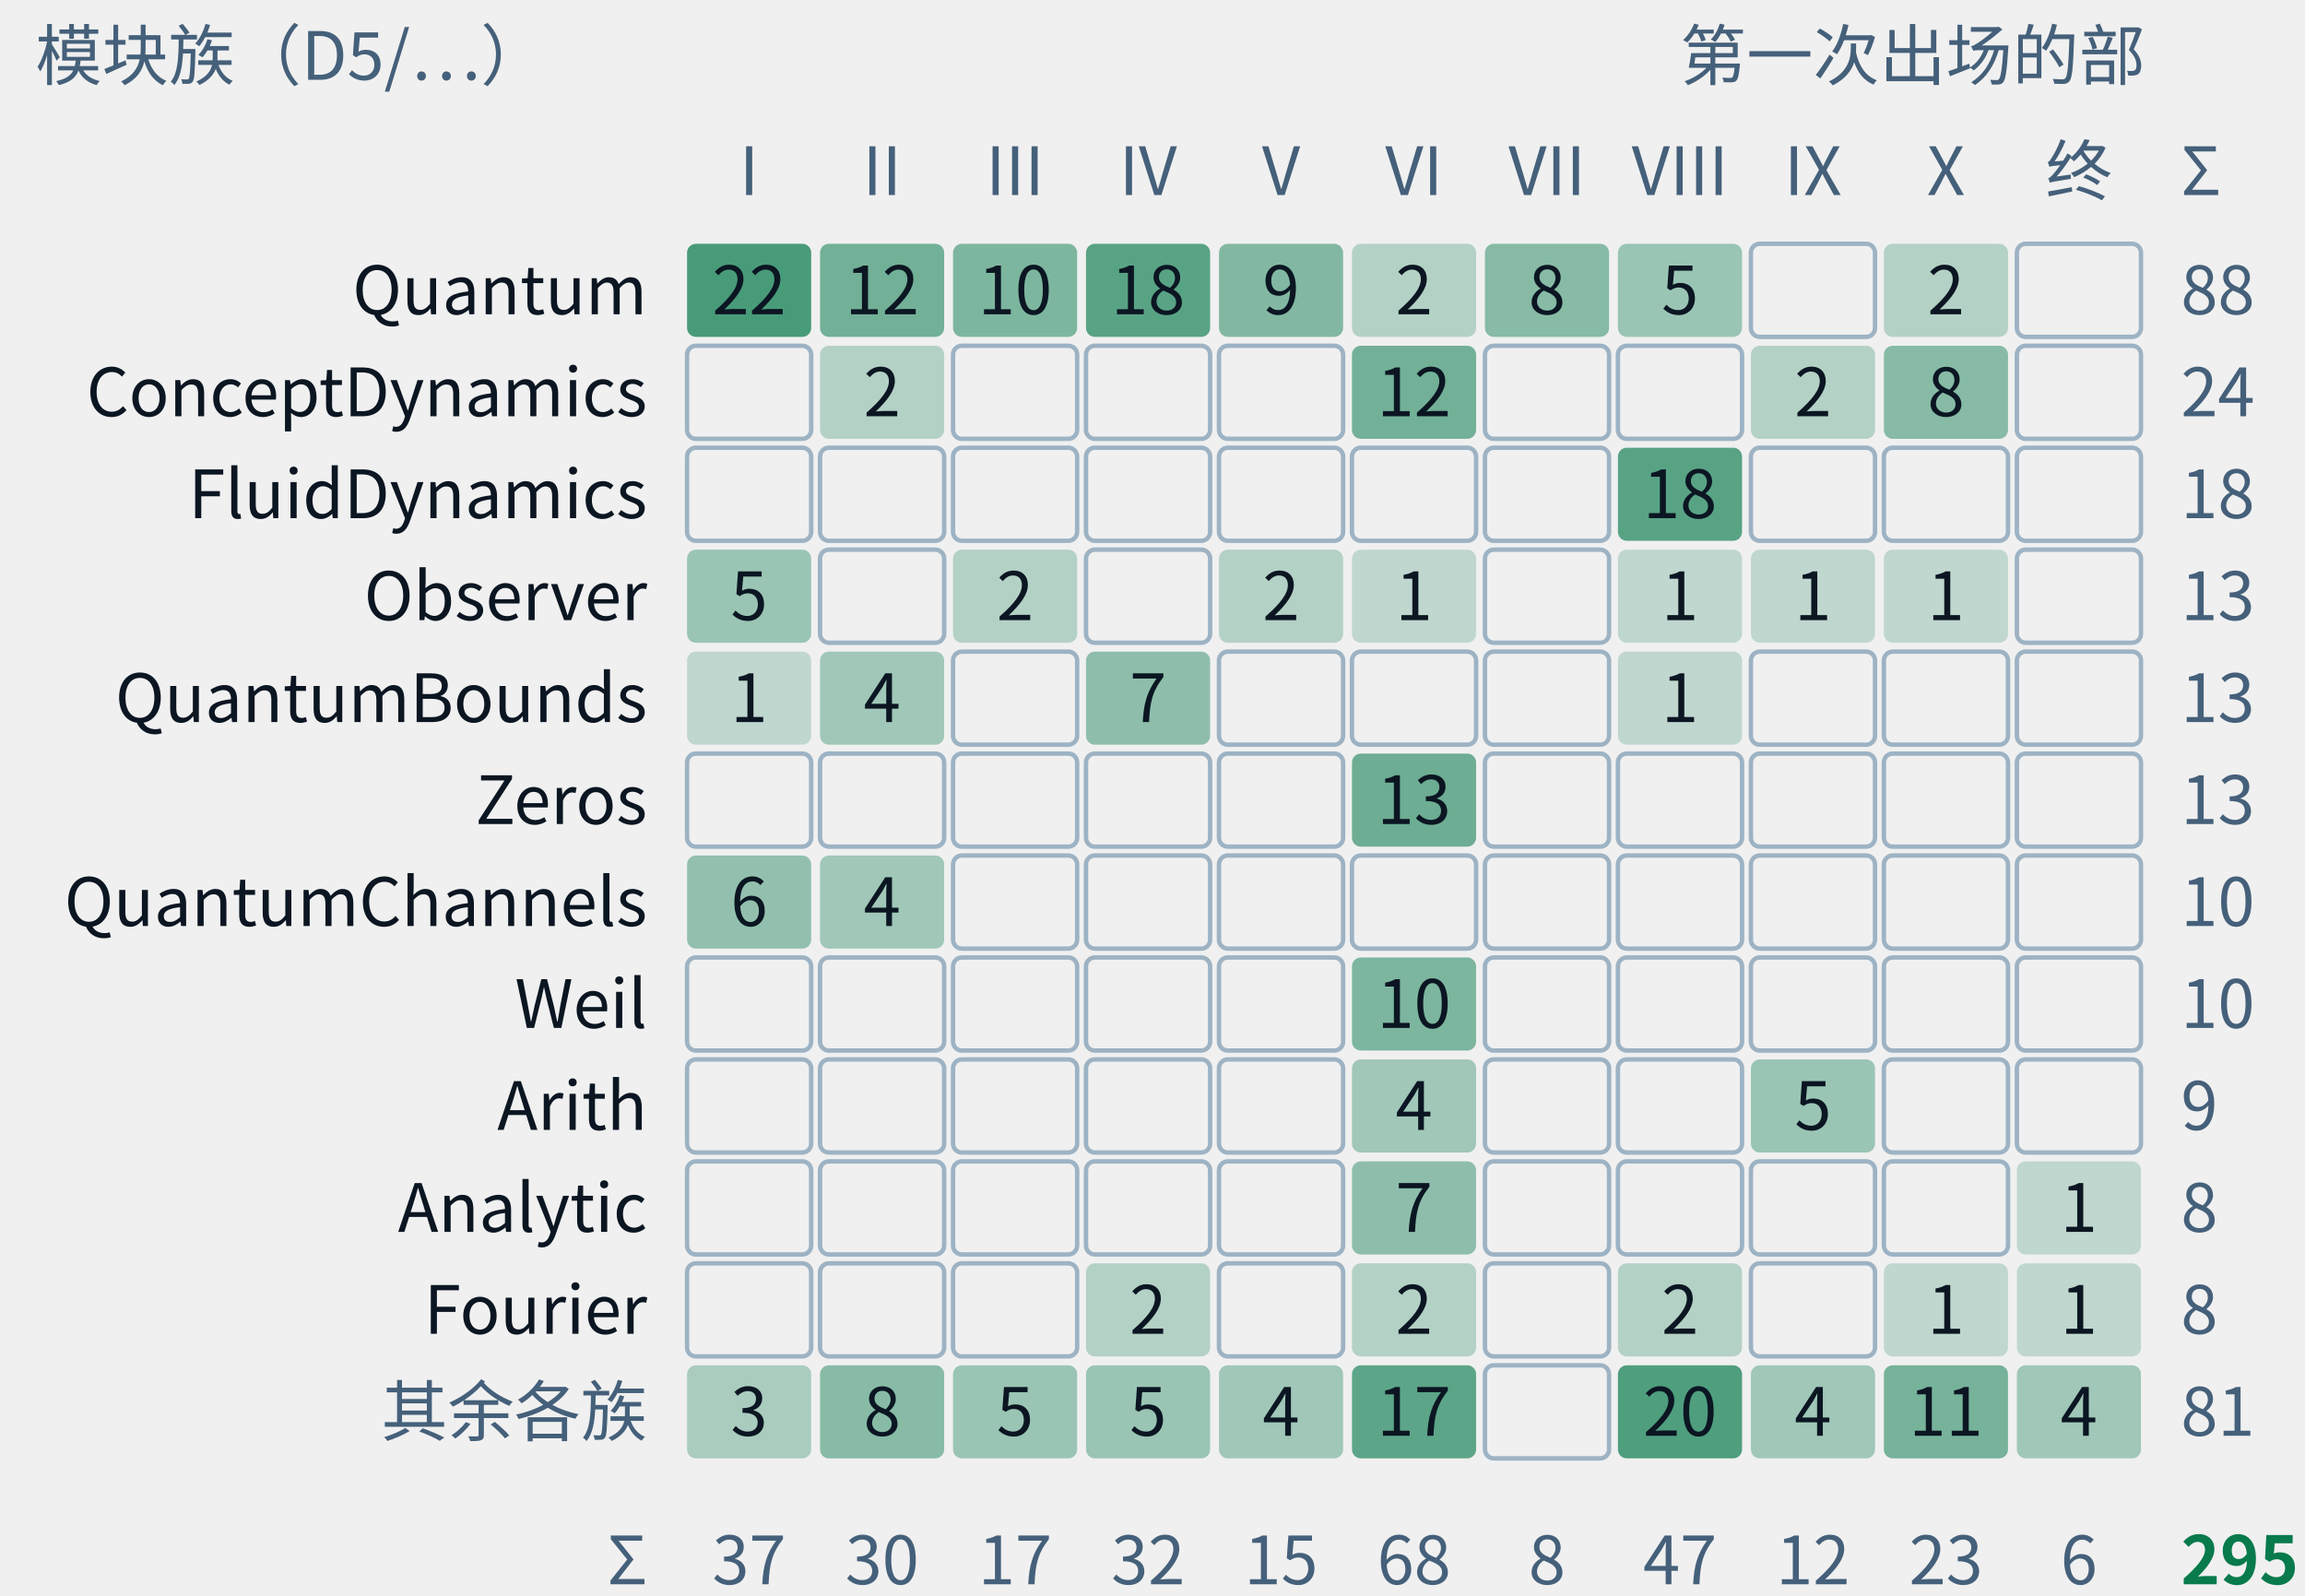
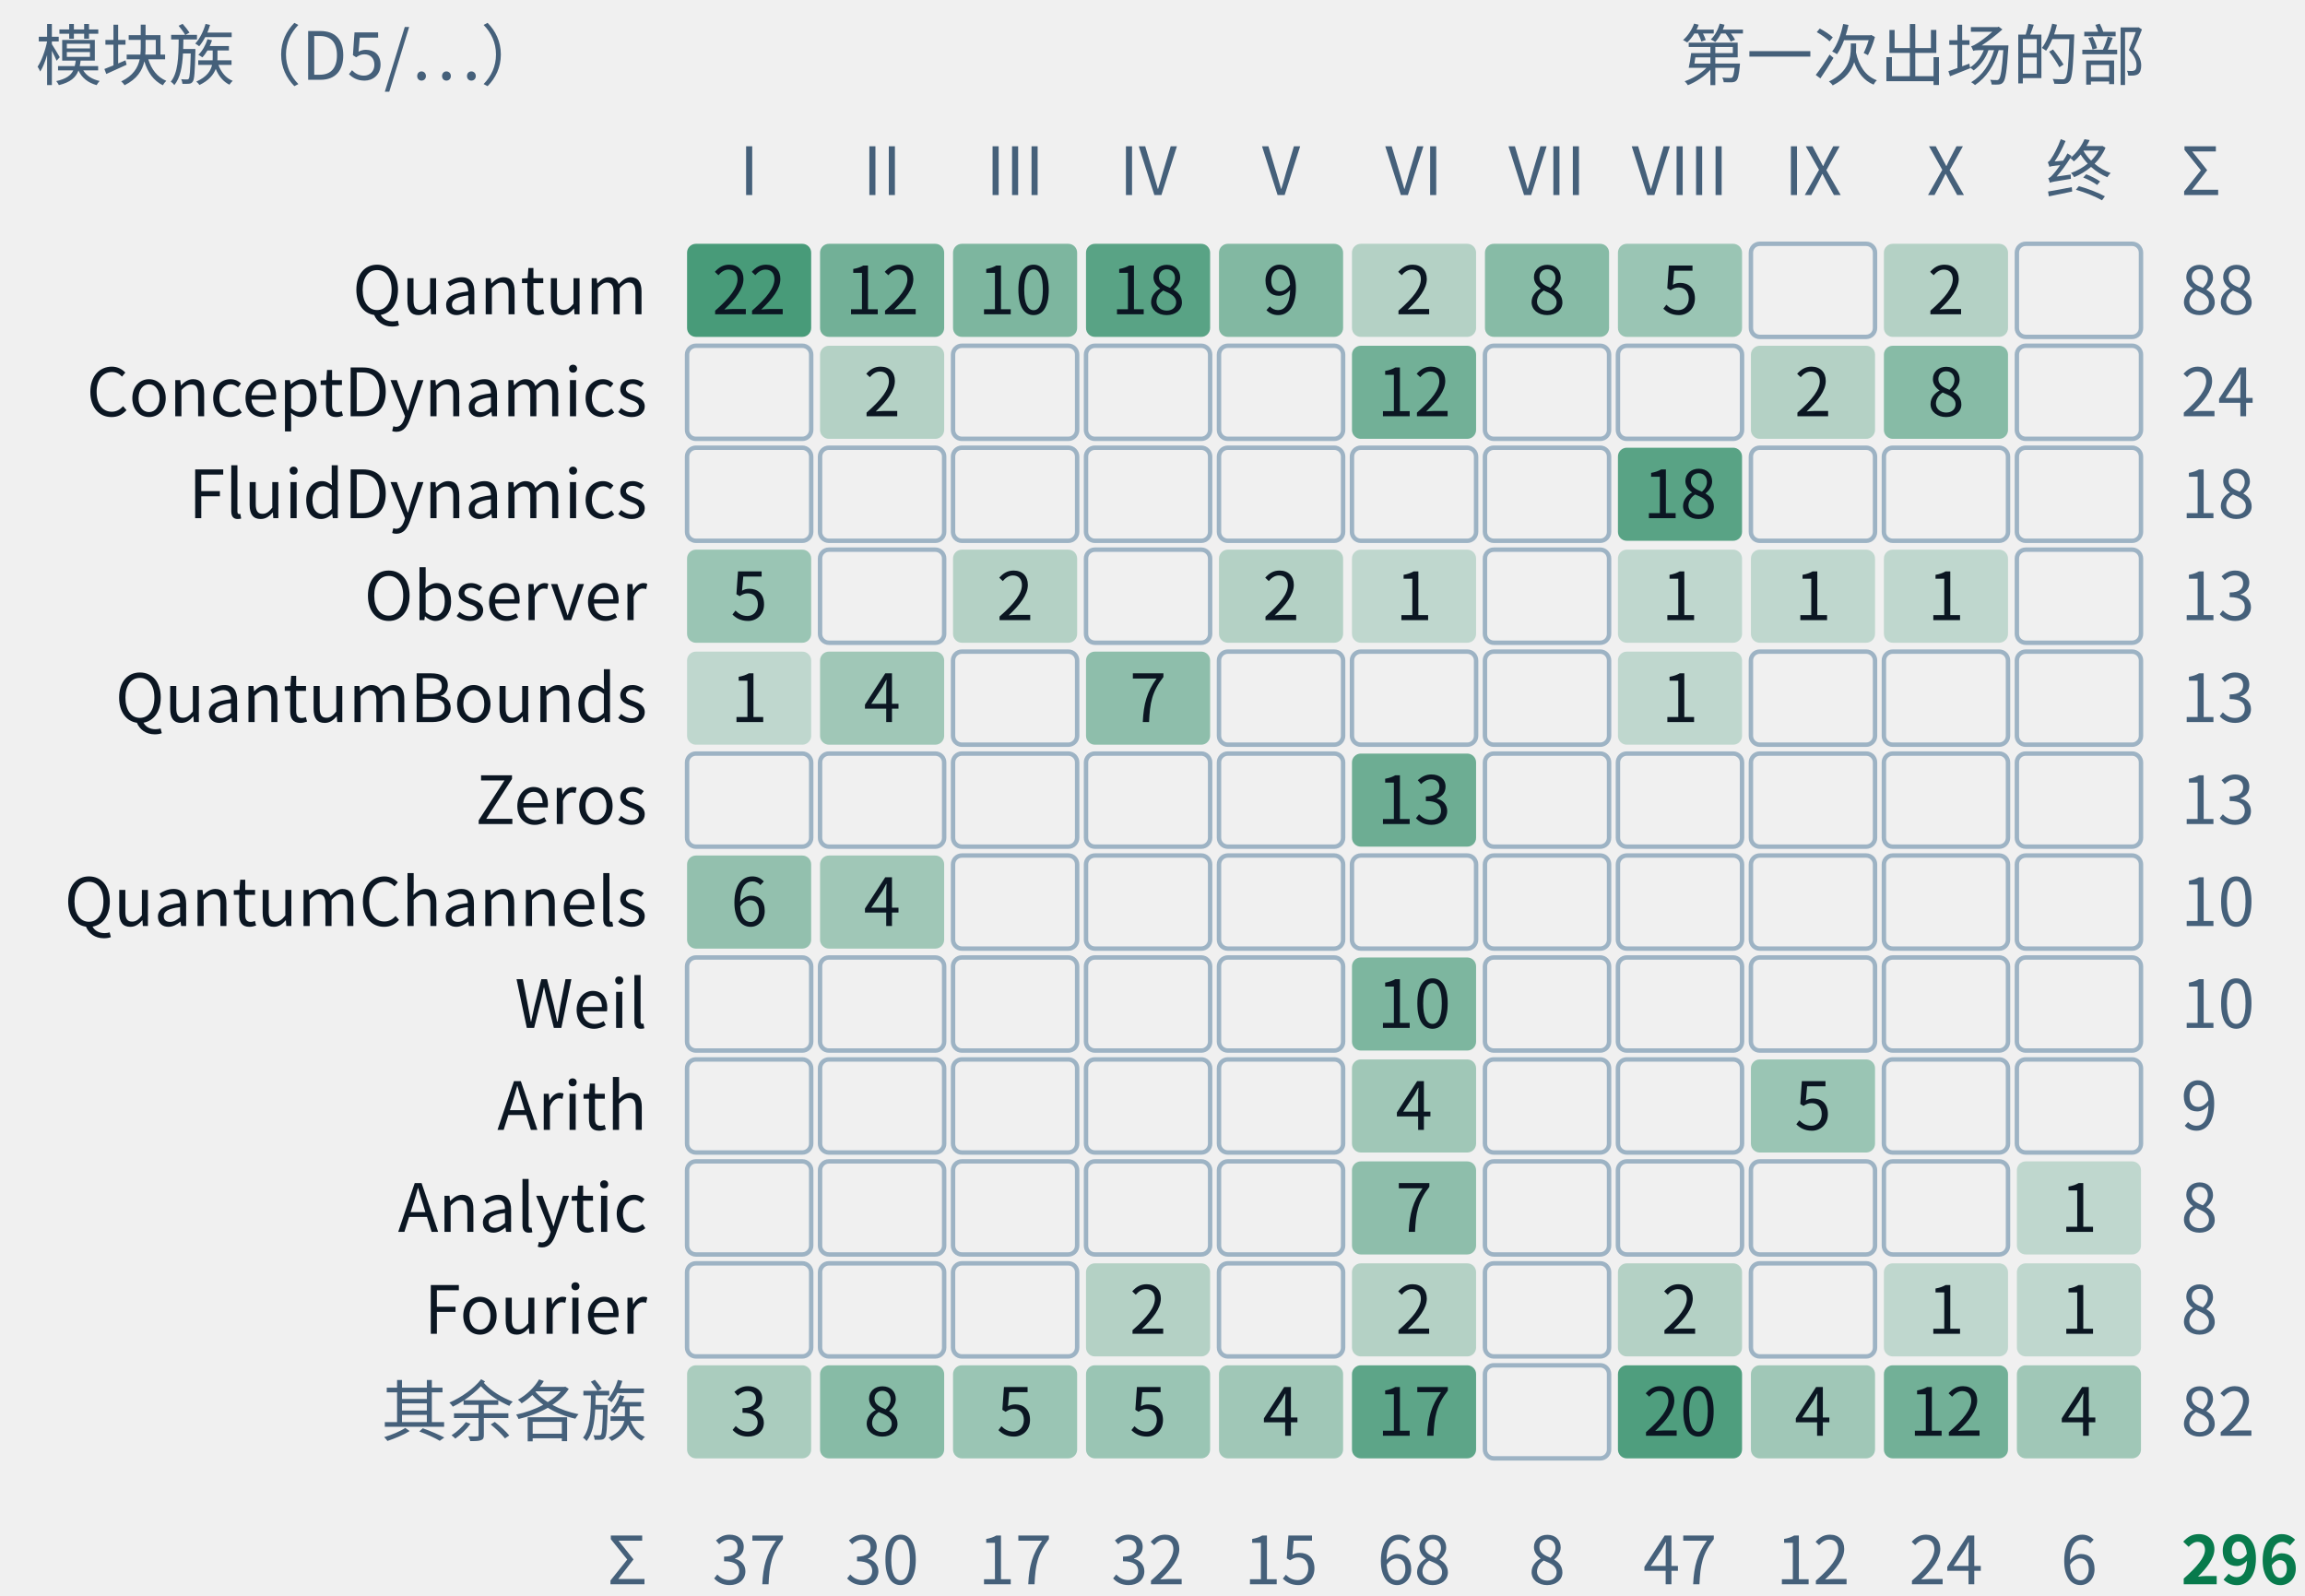
- <svg xmlns="http://www.w3.org/2000/svg" class="tr-fig" data-tr-fig="appc-modules-by-part" data-lang="zh" viewBox="0 0 520 360" width="520" height="360" font-family="'Noto Sans SC', 'Noto Sans CJK SC', 'Source Sans 3', 'PingFang SC', 'Microsoft YaHei', system-ui, sans-serif" role="img" aria-label="一张计数格：行是 trureturing 的模块族，从上到下是 Quantum、ConceptDynamics、FluidDynamics、Observer、QuantumBounds、Zeros、QuantumChannels、Weil、Arith、Analytic、Fourier 与其余各族；列是第一至第十部与“终章、附录”。每格写着这一族里在这一部第一次出场的定理条数，底色越深条数越多，空格为零。Quantum 一族最大，88 条，分布在第一至第八部与第十部；FluidDynamics 的 18 条全在第八部；Zeros、Weil 只在第六部。合计 295 条，即附录 C 的 C.1 索引。">
+ <svg xmlns="http://www.w3.org/2000/svg" class="tr-fig" data-tr-fig="appc-modules-by-part" data-lang="zh" viewBox="0 0 520 360" width="520" height="360" font-family="'Noto Sans SC', 'Noto Sans CJK SC', 'Source Sans 3', 'PingFang SC', 'Microsoft YaHei', system-ui, sans-serif" role="img" aria-label="一张计数格：行是 trureturing 的模块族，从上到下是 Quantum、ConceptDynamics、FluidDynamics、Observer、QuantumBounds、Zeros、QuantumChannels、Weil、Arith、Analytic、Fourier 与其余各族；列是第一至第十部与“终章、附录”。每格写着这一族里在这一部第一次出场的定理条数，底色越深条数越多，空格为零。Quantum 一族最大，88 条，分布在第一至第八部与第十部；FluidDynamics 的 18 条全在第八部；Zeros、Weil 只在第六部。合计 296 条，即附录 C 的 C.1 索引。">
  <style>.ts-ink{stroke:#0b1622}.tf-ink{fill:#0b1622}.ts-dim{stroke:#45607a}.tf-dim{fill:#45607a}.ts-faint{stroke:#9db3c4}.tf-faint{fill:#9db3c4}.ts-edge{stroke:#b9d0dd}.tf-edge{fill:#b9d0dd}.ts-hot{stroke:#5f9bb5}.tf-hot{fill:#5f9bb5}.ts-bg{stroke:#ffffff}.tf-bg{fill:#ffffff}.ts-panel{stroke:#eef5f9}.tf-panel{fill:#eef5f9}.ts-sheet{stroke:#f7fbfd}.tf-sheet{fill:#f7fbfd}.ts-cyan{stroke:#007c8a}.tf-cyan{fill:#007c8a}.ts-magenta{stroke:#b0128f}.tf-magenta{fill:#b0128f}.ts-amber{stroke:#946200}.tf-amber{fill:#946200}.ts-violet{stroke:#5a45c8}.tf-violet{fill:#5a45c8}.ts-ok{stroke:#087a4c}.tf-ok{fill:#087a4c}.ts-warn{stroke:#c21f3a}.tf-warn{fill:#c21f3a}.ts-blue{stroke:#1d5fd0}.tf-blue{fill:#1d5fd0}.ts-orange{stroke:#b85410}.tf-orange{fill:#b85410}.ts-sigma{stroke:#28405a}.tf-sigma{fill:#28405a}@media (prefers-color-scheme:dark){.ts-ink{stroke:#d4efff}.tf-ink{fill:#d4efff}.ts-dim{stroke:#6f8ea5}.tf-dim{fill:#6f8ea5}.ts-faint{stroke:#34506a}.tf-faint{fill:#34506a}.ts-edge{stroke:#143049}.tf-edge{fill:#143049}.ts-hot{stroke:#1f5d7c}.tf-hot{fill:#1f5d7c}.ts-bg{stroke:#03060c}.tf-bg{fill:#03060c}.ts-panel{stroke:#07101b}.tf-panel{fill:#07101b}.ts-sheet{stroke:#050c16}.tf-sheet{fill:#050c16}.ts-cyan{stroke:#19f0ff}.tf-cyan{fill:#19f0ff}.ts-magenta{stroke:#ff2fd0}.tf-magenta{fill:#ff2fd0}.ts-amber{stroke:#ffc83d}.tf-amber{fill:#ffc83d}.ts-violet{stroke:#9d8cff}.tf-violet{fill:#9d8cff}.ts-ok{stroke:#46ffb2}.tf-ok{fill:#46ffb2}.ts-warn{stroke:#ff5064}.tf-warn{fill:#ff5064}.ts-blue{stroke:#2a7bff}.tf-blue{fill:#2a7bff}.ts-orange{stroke:#ff8a3c}.tf-orange{fill:#ff8a3c}.ts-sigma{stroke:#cfe3ff}.tf-sigma{fill:#cfe3ff}}</style>
  <text class="tf-dim" x="8" y="18" font-size="15">模块族（D5/…）</text>
  <text class="tf-dim" x="484" y="18" font-size="15" text-anchor="end">第一次出场的部</text>
  <text class="tf-dim" x="169" y="44" font-size="15" text-anchor="middle">I</text>
  <text class="tf-dim" x="199" y="44" font-size="15" text-anchor="middle">II</text>
  <text class="tf-dim" x="229" y="44" font-size="15" text-anchor="middle">III</text>
  <text class="tf-dim" x="259" y="44" font-size="15" text-anchor="middle">IV</text>
  <text class="tf-dim" x="289" y="44" font-size="15" text-anchor="middle">V</text>
  <text class="tf-dim" x="319" y="44" font-size="15" text-anchor="middle">VI</text>
  <text class="tf-dim" x="349" y="44" font-size="15" text-anchor="middle">VII</text>
  <text class="tf-dim" x="379" y="44" font-size="15" text-anchor="middle">VIII</text>
  <text class="tf-dim" x="409" y="44" font-size="15" text-anchor="middle">IX</text>
  <text class="tf-dim" x="439" y="44" font-size="15" text-anchor="middle">X</text>
  <text class="tf-dim" x="469" y="44" font-size="15" text-anchor="middle">终</text>
  <text class="tf-ink" x="146" y="70.9" font-size="15" text-anchor="end">Quantum</text>
  <rect x="155" y="55" width="28" height="21" rx="2" class="tf-ok" fill-opacity="0.72" />
  <text class="tf-ink" x="169" y="70.9" font-size="15" text-anchor="middle">22</text>
  <rect x="185" y="55" width="28" height="21" rx="2" class="tf-ok" fill-opacity="0.54" />
  <text class="tf-ink" x="199" y="70.9" font-size="15" text-anchor="middle">12</text>
  <rect x="215" y="55" width="28" height="21" rx="2" class="tf-ok" fill-opacity="0.49" />
  <text class="tf-ink" x="229" y="70.9" font-size="15" text-anchor="middle">10</text>
  <rect x="245" y="55" width="28" height="21" rx="2" class="tf-ok" fill-opacity="0.65" />
  <text class="tf-ink" x="259" y="70.9" font-size="15" text-anchor="middle">18</text>
  <rect x="275" y="55" width="28" height="21" rx="2" class="tf-ok" fill-opacity="0.47" />
  <text class="tf-ink" x="289" y="70.9" font-size="15" text-anchor="middle">9</text>
  <rect x="305" y="55" width="28" height="21" rx="2" class="tf-ok" fill-opacity="0.26" />
  <text class="tf-ink" x="319" y="70.9" font-size="15" text-anchor="middle">2</text>
  <rect x="335" y="55" width="28" height="21" rx="2" class="tf-ok" fill-opacity="0.45" />
  <text class="tf-ink" x="349" y="70.9" font-size="15" text-anchor="middle">8</text>
  <rect x="365" y="55" width="28" height="21" rx="2" class="tf-ok" fill-opacity="0.37" />
  <text class="tf-ink" x="379" y="70.9" font-size="15" text-anchor="middle">5</text>
  <rect x="395" y="55" width="28" height="21" rx="2" class="ts-faint" stroke-width="1" fill="none" />
  <rect x="425" y="55" width="28" height="21" rx="2" class="tf-ok" fill-opacity="0.26" />
  <text class="tf-ink" x="439" y="70.9" font-size="15" text-anchor="middle">2</text>
  <rect x="455" y="55" width="28" height="21" rx="2" class="ts-faint" stroke-width="1" fill="none" />
  <text class="tf-dim" x="492" y="70.9" font-size="15">88</text>
  <text class="tf-ink" x="146" y="93.9" font-size="15" text-anchor="end">ConceptDynamics</text>
  <rect x="155" y="78" width="28" height="21" rx="2" class="ts-faint" stroke-width="1" fill="none" />
  <rect x="185" y="78" width="28" height="21" rx="2" class="tf-ok" fill-opacity="0.26" />
  <text class="tf-ink" x="199" y="93.9" font-size="15" text-anchor="middle">2</text>
  <rect x="215" y="78" width="28" height="21" rx="2" class="ts-faint" stroke-width="1" fill="none" />
  <rect x="245" y="78" width="28" height="21" rx="2" class="ts-faint" stroke-width="1" fill="none" />
  <rect x="275" y="78" width="28" height="21" rx="2" class="ts-faint" stroke-width="1" fill="none" />
  <rect x="305" y="78" width="28" height="21" rx="2" class="tf-ok" fill-opacity="0.54" />
  <text class="tf-ink" x="319" y="93.9" font-size="15" text-anchor="middle">12</text>
  <rect x="335" y="78" width="28" height="21" rx="2" class="ts-faint" stroke-width="1" fill="none" />
  <rect x="365" y="78" width="28" height="21" rx="2" class="ts-faint" stroke-width="1" fill="none" />
  <rect x="395" y="78" width="28" height="21" rx="2" class="tf-ok" fill-opacity="0.26" />
  <text class="tf-ink" x="409" y="93.9" font-size="15" text-anchor="middle">2</text>
  <rect x="425" y="78" width="28" height="21" rx="2" class="tf-ok" fill-opacity="0.45" />
  <text class="tf-ink" x="439" y="93.9" font-size="15" text-anchor="middle">8</text>
  <rect x="455" y="78" width="28" height="21" rx="2" class="ts-faint" stroke-width="1" fill="none" />
  <text class="tf-dim" x="492" y="93.9" font-size="15">24</text>
  <text class="tf-ink" x="146" y="116.9" font-size="15" text-anchor="end">FluidDynamics</text>
  <rect x="155" y="101" width="28" height="21" rx="2" class="ts-faint" stroke-width="1" fill="none" />
  <rect x="185" y="101" width="28" height="21" rx="2" class="ts-faint" stroke-width="1" fill="none" />
  <rect x="215" y="101" width="28" height="21" rx="2" class="ts-faint" stroke-width="1" fill="none" />
  <rect x="245" y="101" width="28" height="21" rx="2" class="ts-faint" stroke-width="1" fill="none" />
  <rect x="275" y="101" width="28" height="21" rx="2" class="ts-faint" stroke-width="1" fill="none" />
  <rect x="305" y="101" width="28" height="21" rx="2" class="ts-faint" stroke-width="1" fill="none" />
  <rect x="335" y="101" width="28" height="21" rx="2" class="ts-faint" stroke-width="1" fill="none" />
  <rect x="365" y="101" width="28" height="21" rx="2" class="tf-ok" fill-opacity="0.65" />
  <text class="tf-ink" x="379" y="116.9" font-size="15" text-anchor="middle">18</text>
  <rect x="395" y="101" width="28" height="21" rx="2" class="ts-faint" stroke-width="1" fill="none" />
  <rect x="425" y="101" width="28" height="21" rx="2" class="ts-faint" stroke-width="1" fill="none" />
  <rect x="455" y="101" width="28" height="21" rx="2" class="ts-faint" stroke-width="1" fill="none" />
  <text class="tf-dim" x="492" y="116.9" font-size="15">18</text>
  <text class="tf-ink" x="146" y="139.9" font-size="15" text-anchor="end">Observer</text>
  <rect x="155" y="124" width="28" height="21" rx="2" class="tf-ok" fill-opacity="0.37" />
  <text class="tf-ink" x="169" y="139.9" font-size="15" text-anchor="middle">5</text>
  <rect x="185" y="124" width="28" height="21" rx="2" class="ts-faint" stroke-width="1" fill="none" />
  <rect x="215" y="124" width="28" height="21" rx="2" class="tf-ok" fill-opacity="0.26" />
  <text class="tf-ink" x="229" y="139.9" font-size="15" text-anchor="middle">2</text>
  <rect x="245" y="124" width="28" height="21" rx="2" class="ts-faint" stroke-width="1" fill="none" />
  <rect x="275" y="124" width="28" height="21" rx="2" class="tf-ok" fill-opacity="0.26" />
  <text class="tf-ink" x="289" y="139.9" font-size="15" text-anchor="middle">2</text>
  <rect x="305" y="124" width="28" height="21" rx="2" class="tf-ok" fill-opacity="0.21" />
  <text class="tf-ink" x="319" y="139.9" font-size="15" text-anchor="middle">1</text>
  <rect x="335" y="124" width="28" height="21" rx="2" class="ts-faint" stroke-width="1" fill="none" />
  <rect x="365" y="124" width="28" height="21" rx="2" class="tf-ok" fill-opacity="0.21" />
  <text class="tf-ink" x="379" y="139.9" font-size="15" text-anchor="middle">1</text>
  <rect x="395" y="124" width="28" height="21" rx="2" class="tf-ok" fill-opacity="0.21" />
  <text class="tf-ink" x="409" y="139.9" font-size="15" text-anchor="middle">1</text>
  <rect x="425" y="124" width="28" height="21" rx="2" class="tf-ok" fill-opacity="0.21" />
  <text class="tf-ink" x="439" y="139.9" font-size="15" text-anchor="middle">1</text>
  <rect x="455" y="124" width="28" height="21" rx="2" class="ts-faint" stroke-width="1" fill="none" />
  <text class="tf-dim" x="492" y="139.9" font-size="15">13</text>
  <text class="tf-ink" x="146" y="162.9" font-size="15" text-anchor="end">QuantumBounds</text>
  <rect x="155" y="147" width="28" height="21" rx="2" class="tf-ok" fill-opacity="0.21" />
  <text class="tf-ink" x="169" y="162.9" font-size="15" text-anchor="middle">1</text>
  <rect x="185" y="147" width="28" height="21" rx="2" class="tf-ok" fill-opacity="0.34" />
  <text class="tf-ink" x="199" y="162.9" font-size="15" text-anchor="middle">4</text>
  <rect x="215" y="147" width="28" height="21" rx="2" class="ts-faint" stroke-width="1" fill="none" />
  <rect x="245" y="147" width="28" height="21" rx="2" class="tf-ok" fill-opacity="0.42" />
  <text class="tf-ink" x="259" y="162.9" font-size="15" text-anchor="middle">7</text>
  <rect x="275" y="147" width="28" height="21" rx="2" class="ts-faint" stroke-width="1" fill="none" />
  <rect x="305" y="147" width="28" height="21" rx="2" class="ts-faint" stroke-width="1" fill="none" />
  <rect x="335" y="147" width="28" height="21" rx="2" class="ts-faint" stroke-width="1" fill="none" />
  <rect x="365" y="147" width="28" height="21" rx="2" class="tf-ok" fill-opacity="0.21" />
  <text class="tf-ink" x="379" y="162.9" font-size="15" text-anchor="middle">1</text>
  <rect x="395" y="147" width="28" height="21" rx="2" class="ts-faint" stroke-width="1" fill="none" />
  <rect x="425" y="147" width="28" height="21" rx="2" class="ts-faint" stroke-width="1" fill="none" />
  <rect x="455" y="147" width="28" height="21" rx="2" class="ts-faint" stroke-width="1" fill="none" />
  <text class="tf-dim" x="492" y="162.9" font-size="15">13</text>
  <text class="tf-ink" x="146" y="185.9" font-size="15" text-anchor="end">Zeros</text>
  <rect x="155" y="170" width="28" height="21" rx="2" class="ts-faint" stroke-width="1" fill="none" />
  <rect x="185" y="170" width="28" height="21" rx="2" class="ts-faint" stroke-width="1" fill="none" />
  <rect x="215" y="170" width="28" height="21" rx="2" class="ts-faint" stroke-width="1" fill="none" />
  <rect x="245" y="170" width="28" height="21" rx="2" class="ts-faint" stroke-width="1" fill="none" />
  <rect x="275" y="170" width="28" height="21" rx="2" class="ts-faint" stroke-width="1" fill="none" />
  <rect x="305" y="170" width="28" height="21" rx="2" class="tf-ok" fill-opacity="0.56" />
  <text class="tf-ink" x="319" y="185.9" font-size="15" text-anchor="middle">13</text>
  <rect x="335" y="170" width="28" height="21" rx="2" class="ts-faint" stroke-width="1" fill="none" />
  <rect x="365" y="170" width="28" height="21" rx="2" class="ts-faint" stroke-width="1" fill="none" />
  <rect x="395" y="170" width="28" height="21" rx="2" class="ts-faint" stroke-width="1" fill="none" />
  <rect x="425" y="170" width="28" height="21" rx="2" class="ts-faint" stroke-width="1" fill="none" />
  <rect x="455" y="170" width="28" height="21" rx="2" class="ts-faint" stroke-width="1" fill="none" />
  <text class="tf-dim" x="492" y="185.9" font-size="15">13</text>
  <text class="tf-ink" x="146" y="208.9" font-size="15" text-anchor="end">QuantumChannels</text>
  <rect x="155" y="193" width="28" height="21" rx="2" class="tf-ok" fill-opacity="0.4" />
  <text class="tf-ink" x="169" y="208.9" font-size="15" text-anchor="middle">6</text>
  <rect x="185" y="193" width="28" height="21" rx="2" class="tf-ok" fill-opacity="0.34" />
  <text class="tf-ink" x="199" y="208.9" font-size="15" text-anchor="middle">4</text>
  <rect x="215" y="193" width="28" height="21" rx="2" class="ts-faint" stroke-width="1" fill="none" />
  <rect x="245" y="193" width="28" height="21" rx="2" class="ts-faint" stroke-width="1" fill="none" />
  <rect x="275" y="193" width="28" height="21" rx="2" class="ts-faint" stroke-width="1" fill="none" />
  <rect x="305" y="193" width="28" height="21" rx="2" class="ts-faint" stroke-width="1" fill="none" />
  <rect x="335" y="193" width="28" height="21" rx="2" class="ts-faint" stroke-width="1" fill="none" />
  <rect x="365" y="193" width="28" height="21" rx="2" class="ts-faint" stroke-width="1" fill="none" />
  <rect x="395" y="193" width="28" height="21" rx="2" class="ts-faint" stroke-width="1" fill="none" />
  <rect x="425" y="193" width="28" height="21" rx="2" class="ts-faint" stroke-width="1" fill="none" />
  <rect x="455" y="193" width="28" height="21" rx="2" class="ts-faint" stroke-width="1" fill="none" />
  <text class="tf-dim" x="492" y="208.9" font-size="15">10</text>
  <text class="tf-ink" x="146" y="231.9" font-size="15" text-anchor="end">Weil</text>
  <rect x="155" y="216" width="28" height="21" rx="2" class="ts-faint" stroke-width="1" fill="none" />
  <rect x="185" y="216" width="28" height="21" rx="2" class="ts-faint" stroke-width="1" fill="none" />
  <rect x="215" y="216" width="28" height="21" rx="2" class="ts-faint" stroke-width="1" fill="none" />
  <rect x="245" y="216" width="28" height="21" rx="2" class="ts-faint" stroke-width="1" fill="none" />
  <rect x="275" y="216" width="28" height="21" rx="2" class="ts-faint" stroke-width="1" fill="none" />
  <rect x="305" y="216" width="28" height="21" rx="2" class="tf-ok" fill-opacity="0.49" />
  <text class="tf-ink" x="319" y="231.9" font-size="15" text-anchor="middle">10</text>
  <rect x="335" y="216" width="28" height="21" rx="2" class="ts-faint" stroke-width="1" fill="none" />
  <rect x="365" y="216" width="28" height="21" rx="2" class="ts-faint" stroke-width="1" fill="none" />
  <rect x="395" y="216" width="28" height="21" rx="2" class="ts-faint" stroke-width="1" fill="none" />
  <rect x="425" y="216" width="28" height="21" rx="2" class="ts-faint" stroke-width="1" fill="none" />
  <rect x="455" y="216" width="28" height="21" rx="2" class="ts-faint" stroke-width="1" fill="none" />
  <text class="tf-dim" x="492" y="231.9" font-size="15">10</text>
  <text class="tf-ink" x="146" y="254.9" font-size="15" text-anchor="end">Arith</text>
  <rect x="155" y="239" width="28" height="21" rx="2" class="ts-faint" stroke-width="1" fill="none" />
  <rect x="185" y="239" width="28" height="21" rx="2" class="ts-faint" stroke-width="1" fill="none" />
  <rect x="215" y="239" width="28" height="21" rx="2" class="ts-faint" stroke-width="1" fill="none" />
  <rect x="245" y="239" width="28" height="21" rx="2" class="ts-faint" stroke-width="1" fill="none" />
  <rect x="275" y="239" width="28" height="21" rx="2" class="ts-faint" stroke-width="1" fill="none" />
  <rect x="305" y="239" width="28" height="21" rx="2" class="tf-ok" fill-opacity="0.34" />
  <text class="tf-ink" x="319" y="254.9" font-size="15" text-anchor="middle">4</text>
  <rect x="335" y="239" width="28" height="21" rx="2" class="ts-faint" stroke-width="1" fill="none" />
  <rect x="365" y="239" width="28" height="21" rx="2" class="ts-faint" stroke-width="1" fill="none" />
  <rect x="395" y="239" width="28" height="21" rx="2" class="tf-ok" fill-opacity="0.37" />
  <text class="tf-ink" x="409" y="254.9" font-size="15" text-anchor="middle">5</text>
  <rect x="425" y="239" width="28" height="21" rx="2" class="ts-faint" stroke-width="1" fill="none" />
  <rect x="455" y="239" width="28" height="21" rx="2" class="ts-faint" stroke-width="1" fill="none" />
  <text class="tf-dim" x="492" y="254.9" font-size="15">9</text>
  <text class="tf-ink" x="146" y="277.9" font-size="15" text-anchor="end">Analytic</text>
  <rect x="155" y="262" width="28" height="21" rx="2" class="ts-faint" stroke-width="1" fill="none" />
  <rect x="185" y="262" width="28" height="21" rx="2" class="ts-faint" stroke-width="1" fill="none" />
  <rect x="215" y="262" width="28" height="21" rx="2" class="ts-faint" stroke-width="1" fill="none" />
  <rect x="245" y="262" width="28" height="21" rx="2" class="ts-faint" stroke-width="1" fill="none" />
  <rect x="275" y="262" width="28" height="21" rx="2" class="ts-faint" stroke-width="1" fill="none" />
  <rect x="305" y="262" width="28" height="21" rx="2" class="tf-ok" fill-opacity="0.42" />
  <text class="tf-ink" x="319" y="277.9" font-size="15" text-anchor="middle">7</text>
  <rect x="335" y="262" width="28" height="21" rx="2" class="ts-faint" stroke-width="1" fill="none" />
  <rect x="365" y="262" width="28" height="21" rx="2" class="ts-faint" stroke-width="1" fill="none" />
  <rect x="395" y="262" width="28" height="21" rx="2" class="ts-faint" stroke-width="1" fill="none" />
  <rect x="425" y="262" width="28" height="21" rx="2" class="ts-faint" stroke-width="1" fill="none" />
  <rect x="455" y="262" width="28" height="21" rx="2" class="tf-ok" fill-opacity="0.21" />
  <text class="tf-ink" x="469" y="277.9" font-size="15" text-anchor="middle">1</text>
  <text class="tf-dim" x="492" y="277.9" font-size="15">8</text>
  <text class="tf-ink" x="146" y="300.9" font-size="15" text-anchor="end">Fourier</text>
  <rect x="155" y="285" width="28" height="21" rx="2" class="ts-faint" stroke-width="1" fill="none" />
  <rect x="185" y="285" width="28" height="21" rx="2" class="ts-faint" stroke-width="1" fill="none" />
  <rect x="215" y="285" width="28" height="21" rx="2" class="ts-faint" stroke-width="1" fill="none" />
  <rect x="245" y="285" width="28" height="21" rx="2" class="tf-ok" fill-opacity="0.26" />
  <text class="tf-ink" x="259" y="300.9" font-size="15" text-anchor="middle">2</text>
  <rect x="275" y="285" width="28" height="21" rx="2" class="ts-faint" stroke-width="1" fill="none" />
  <rect x="305" y="285" width="28" height="21" rx="2" class="tf-ok" fill-opacity="0.26" />
  <text class="tf-ink" x="319" y="300.9" font-size="15" text-anchor="middle">2</text>
  <rect x="335" y="285" width="28" height="21" rx="2" class="ts-faint" stroke-width="1" fill="none" />
  <rect x="365" y="285" width="28" height="21" rx="2" class="tf-ok" fill-opacity="0.26" />
  <text class="tf-ink" x="379" y="300.9" font-size="15" text-anchor="middle">2</text>
  <rect x="395" y="285" width="28" height="21" rx="2" class="ts-faint" stroke-width="1" fill="none" />
  <rect x="425" y="285" width="28" height="21" rx="2" class="tf-ok" fill-opacity="0.21" />
  <text class="tf-ink" x="439" y="300.9" font-size="15" text-anchor="middle">1</text>
  <rect x="455" y="285" width="28" height="21" rx="2" class="tf-ok" fill-opacity="0.21" />
  <text class="tf-ink" x="469" y="300.9" font-size="15" text-anchor="middle">1</text>
  <text class="tf-dim" x="492" y="300.9" font-size="15">8</text>
  <text class="tf-dim" x="146" y="323.9" font-size="15" text-anchor="end">其余各族</text>
  <rect x="155" y="308" width="28" height="21" rx="2" class="tf-ok" fill-opacity="0.3" />
  <text class="tf-ink" x="169" y="323.9" font-size="15" text-anchor="middle">3</text>
  <rect x="185" y="308" width="28" height="21" rx="2" class="tf-ok" fill-opacity="0.45" />
  <text class="tf-ink" x="199" y="323.9" font-size="15" text-anchor="middle">8</text>
  <rect x="215" y="308" width="28" height="21" rx="2" class="tf-ok" fill-opacity="0.37" />
  <text class="tf-ink" x="229" y="323.9" font-size="15" text-anchor="middle">5</text>
  <rect x="245" y="308" width="28" height="21" rx="2" class="tf-ok" fill-opacity="0.37" />
  <text class="tf-ink" x="259" y="323.9" font-size="15" text-anchor="middle">5</text>
  <rect x="275" y="308" width="28" height="21" rx="2" class="tf-ok" fill-opacity="0.34" />
  <text class="tf-ink" x="289" y="323.9" font-size="15" text-anchor="middle">4</text>
  <rect x="305" y="308" width="28" height="21" rx="2" class="tf-ok" fill-opacity="0.63" />
  <text class="tf-ink" x="319" y="323.9" font-size="15" text-anchor="middle">17</text>
  <rect x="335" y="308" width="28" height="21" rx="2" class="ts-faint" stroke-width="1" fill="none" />
  <rect x="365" y="308" width="28" height="21" rx="2" class="tf-ok" fill-opacity="0.69" />
  <text class="tf-ink" x="379" y="323.9" font-size="15" text-anchor="middle">20</text>
  <rect x="395" y="308" width="28" height="21" rx="2" class="tf-ok" fill-opacity="0.34" />
  <text class="tf-ink" x="409" y="323.9" font-size="15" text-anchor="middle">4</text>
-   <rect x="425" y="308" width="28" height="21" rx="2" class="tf-ok" fill-opacity="0.52" />
-   <text class="tf-ink" x="439" y="323.9" font-size="15" text-anchor="middle">11</text>
+   <rect x="425" y="308" width="28" height="21" rx="2" class="tf-ok" fill-opacity="0.54" />
+   <text class="tf-ink" x="439" y="323.9" font-size="15" text-anchor="middle">12</text>
  <rect x="455" y="308" width="28" height="21" rx="2" class="tf-ok" fill-opacity="0.34" />
  <text class="tf-ink" x="469" y="323.9" font-size="15" text-anchor="middle">4</text>
-   <text class="tf-dim" x="492" y="323.9" font-size="15">81</text>
+   <text class="tf-dim" x="492" y="323.9" font-size="15">82</text>
  <text class="tf-dim" x="492" y="44" font-size="15">Σ</text>
  <text class="tf-dim" x="146" y="357.4" font-size="15" text-anchor="end">Σ</text>
  <text class="tf-dim" x="169" y="357.4" font-size="15" text-anchor="middle">37</text>
  <text class="tf-dim" x="199" y="357.4" font-size="15" text-anchor="middle">30</text>
  <text class="tf-dim" x="229" y="357.4" font-size="15" text-anchor="middle">17</text>
  <text class="tf-dim" x="259" y="357.4" font-size="15" text-anchor="middle">32</text>
  <text class="tf-dim" x="289" y="357.4" font-size="15" text-anchor="middle">15</text>
  <text class="tf-dim" x="319" y="357.4" font-size="15" text-anchor="middle">68</text>
  <text class="tf-dim" x="349" y="357.4" font-size="15" text-anchor="middle">8</text>
  <text class="tf-dim" x="379" y="357.4" font-size="15" text-anchor="middle">47</text>
  <text class="tf-dim" x="409" y="357.4" font-size="15" text-anchor="middle">12</text>
-   <text class="tf-dim" x="439" y="357.4" font-size="15" text-anchor="middle">23</text>
+   <text class="tf-dim" x="439" y="357.4" font-size="15" text-anchor="middle">24</text>
  <text class="tf-dim" x="469" y="357.4" font-size="15" text-anchor="middle">6</text>
-   <text class="tf-ok" x="492" y="357.4" font-size="15" font-weight="600">295</text>
+   <text class="tf-ok" x="492" y="357.4" font-size="15" font-weight="600">296</text>
</svg>
